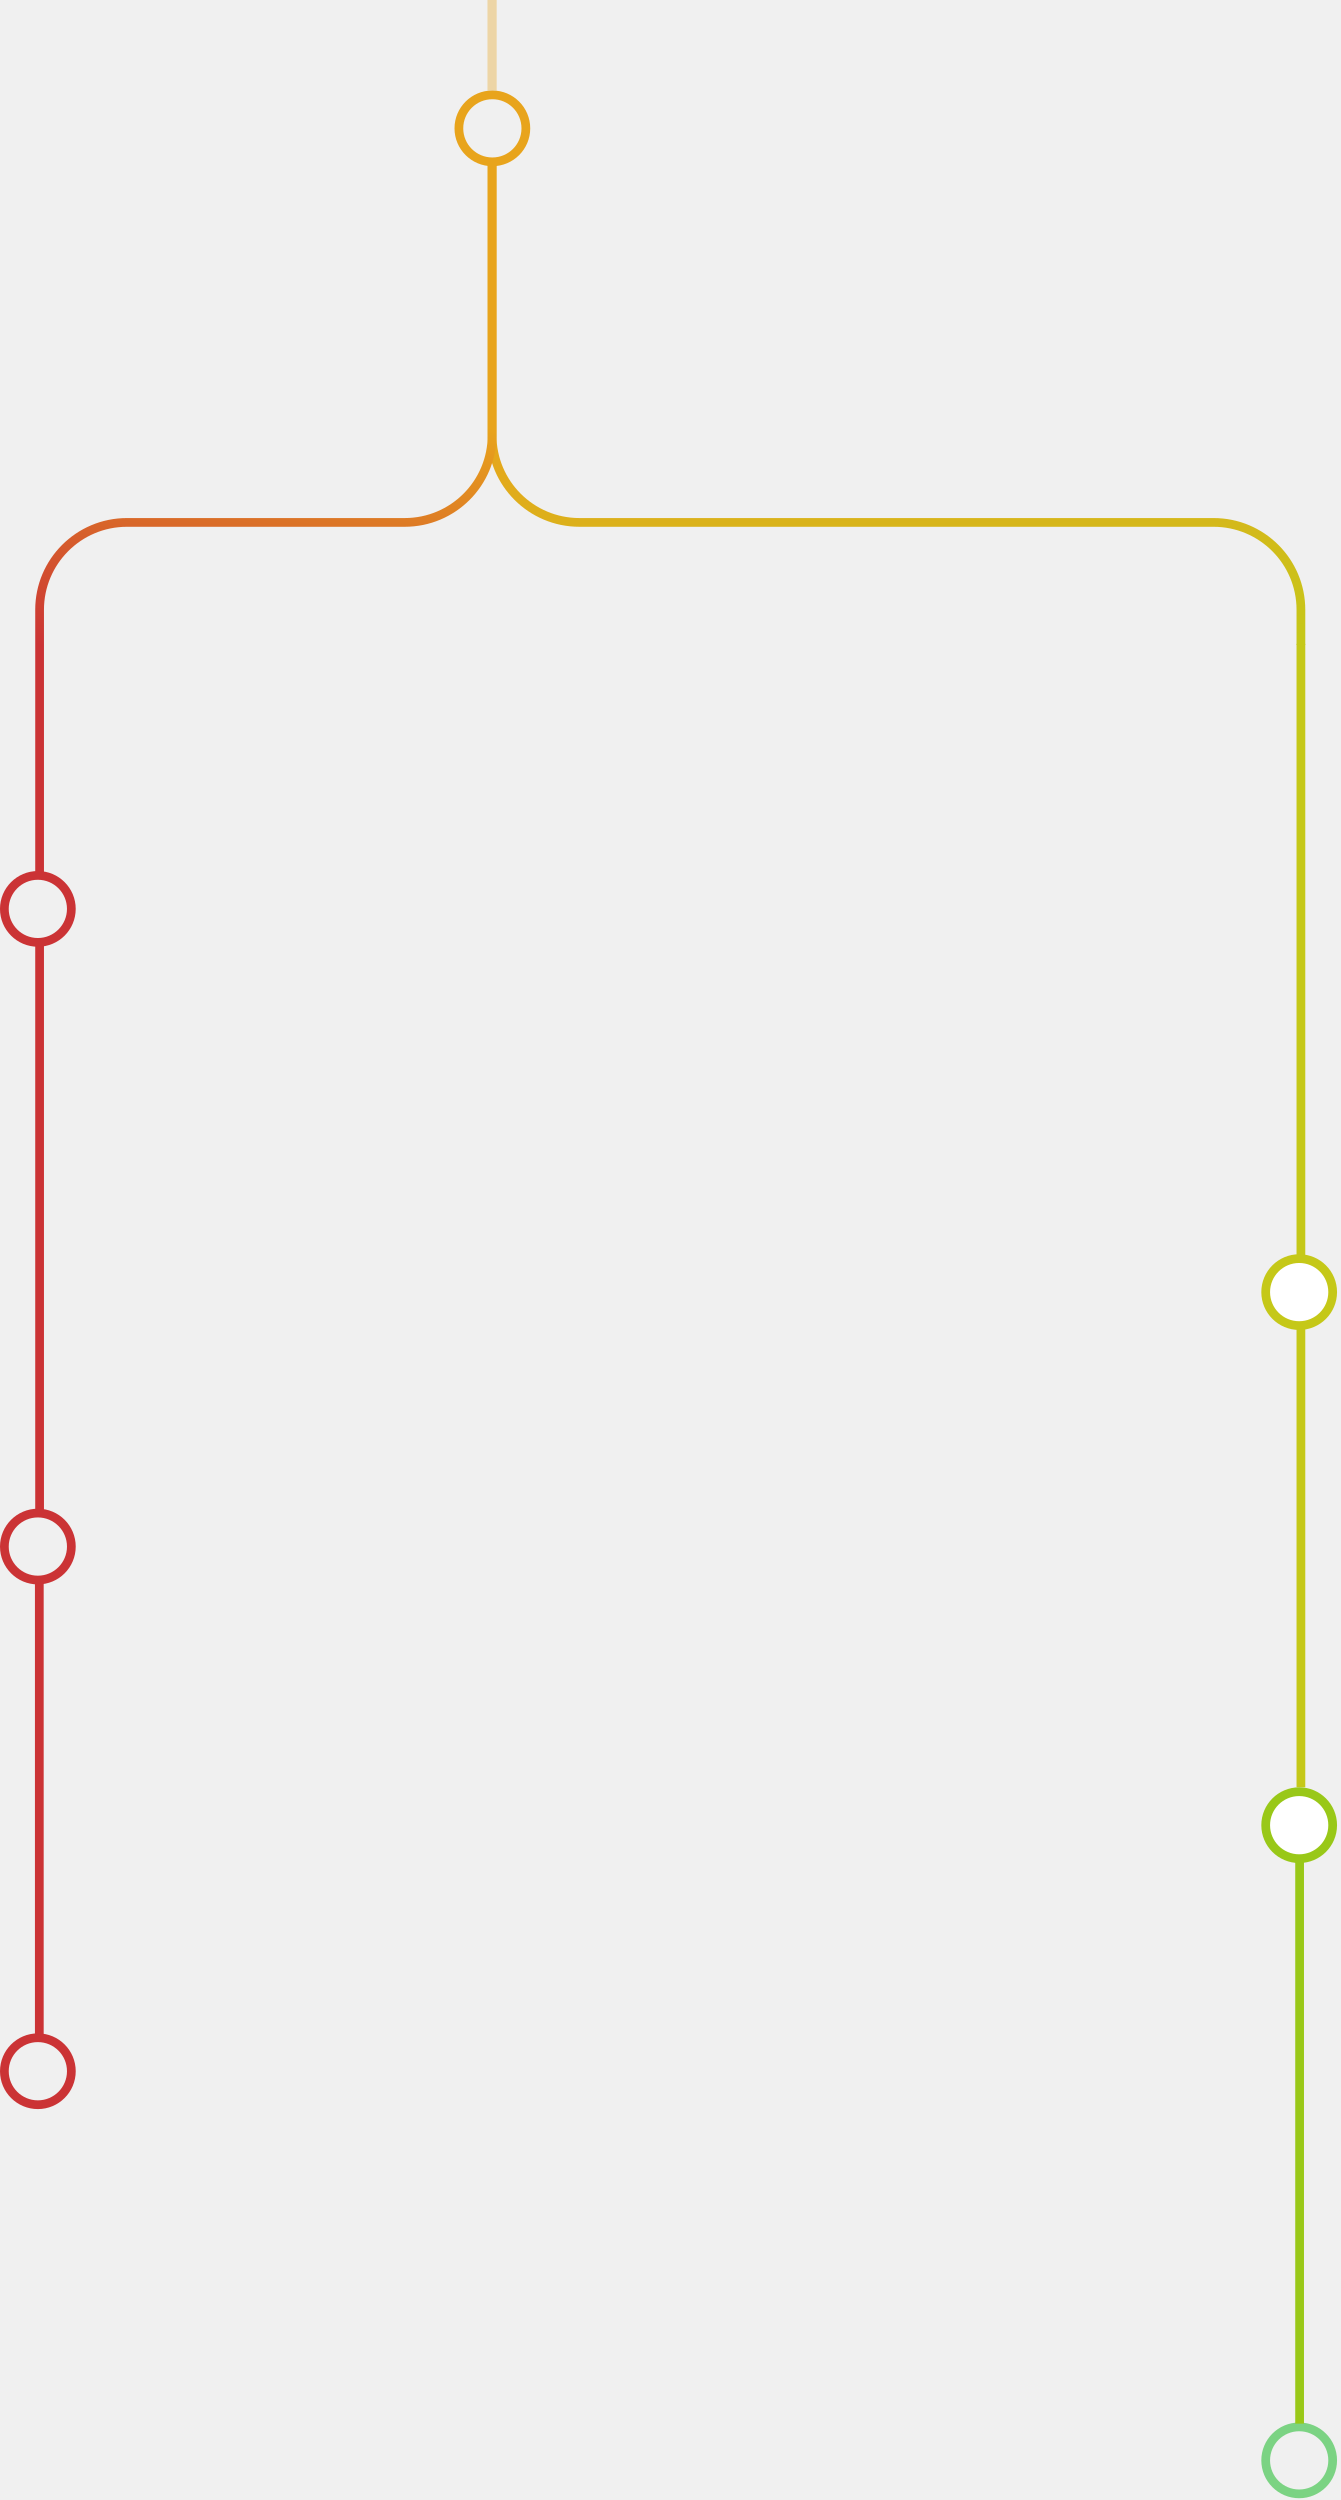
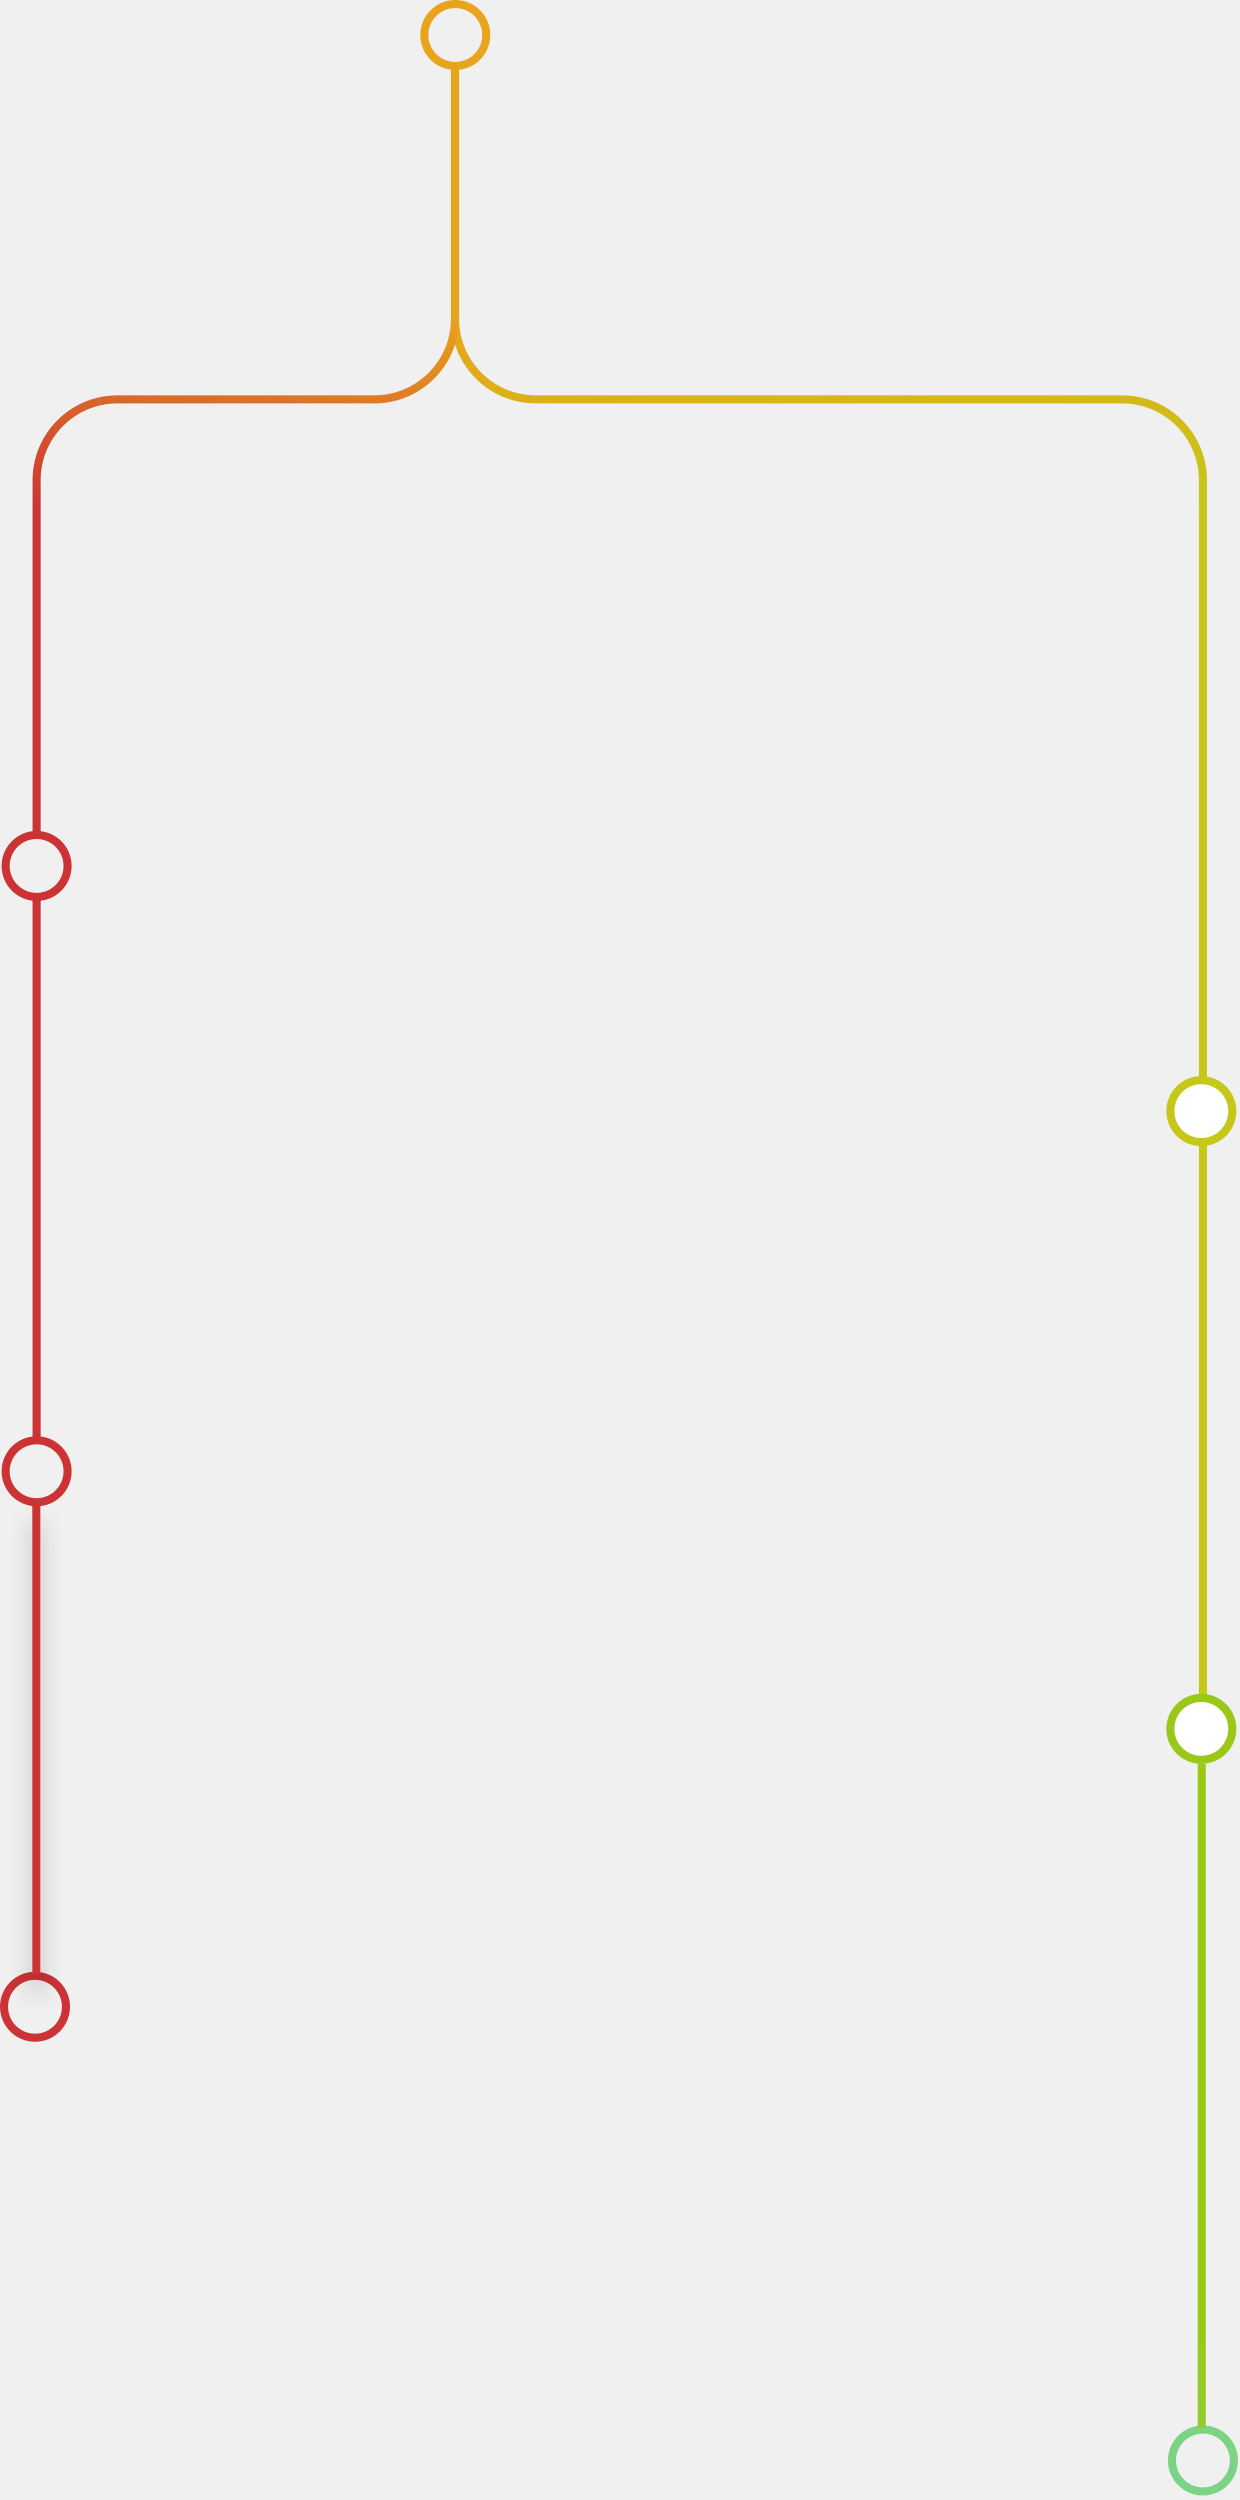
- <svg xmlns="http://www.w3.org/2000/svg" width="237" height="442" fill="none" viewBox="0 0 237 442">
-   <circle cx="87.049" cy="22.693" r="5.921" stroke="#E8A41C" stroke-width="1.545" transform="rotate(90 87.05 22.693)" />
-   <circle cx="6.692" cy="160.693" r="5.921" stroke="#CB3335" stroke-width="1.545" transform="rotate(90 6.692 160.693)" />
-   <circle cx="229.694" cy="434.993" r="5.921" stroke="#7BD383" stroke-width="1.545" transform="rotate(90 229.694 434.993)" />
-   <circle cx="6.694" cy="273.432" r="5.921" stroke="#CB3335" stroke-width="1.545" transform="rotate(90 6.694 273.432)" />
-   <circle cx="6.694" cy="366.193" r="5.921" stroke="#CB3335" stroke-width="1.545" transform="rotate(90 6.694 366.193)" />
-   <path stroke="#CB3335" stroke-width="1.545" d="M7 166.317V267.75" />
-   <path stroke="#CB3335" stroke-width="1.545" d="M6.95 279.5v80.25" />
-   <path stroke="url(#b)" stroke-width="1.545" d="M230 114v-6.191c0-8.53-6.915-15.445-15.446-15.445H102.446C93.916 92.364 87 85.459 87 76.928V29" />
-   <path stroke="url(#c)" stroke-width="1.545" d="M7 154.5v-46.691c0-8.53 6.915-15.445 15.445-15.445h49.11c8.53 0 15.445-6.905 15.445-15.436V29" />
-   <path stroke="url(#d)" stroke-width="1.545" d="M229.771 328.75v99.75" />
-   <path stroke="url(#e)" stroke-width="1.545" d="M230 113.836V316" />
-   <circle cx="229.694" cy="228.443" r="5.921" fill="#fff" stroke="#C5C818" stroke-width="1.545" transform="rotate(90 229.694 228.443)" />
-   <circle cx="229.694" cy="322.693" r="5.921" fill="#fff" stroke="#99C818" stroke-width="1.545" transform="rotate(90 229.694 322.693)" />
-   <path stroke="#E8A41C" stroke-width="1.632" d="M87 0v16" opacity=".35" />
+ <svg xmlns="http://www.w3.org/2000/svg" width="237" height="478" fill="none" viewBox="0 0 237 478">
+   <circle cx="87.049" cy="6.693" r="5.921" stroke="#E8A41C" stroke-width="1.545" transform="rotate(90 87.05 6.693)" />
+   <circle cx="7" cy="165.568" r="5.921" stroke="#CB3335" stroke-width="1.545" transform="rotate(90 7 165.568)" />
+   <circle cx="230" cy="470.443" r="5.921" stroke="#7BD383" stroke-width="1.545" transform="rotate(90 230 470.443)" />
+   <circle cx="7" cy="281.307" r="5.921" stroke="#CB3335" stroke-width="1.545" transform="rotate(90 7 281.307)" />
+   <circle cx="6.694" cy="383.693" r="5.921" stroke="#CB3335" stroke-width="1.545" transform="rotate(90 6.694 383.693)" />
+   <path stroke="#CB3335" stroke-width="1.545" d="M7 171.125V276" />
+   <g filter="url(#a)">
+     <path stroke="#CB3335" stroke-width="1.545" d="M6.95 287.375v89.875" />
+   </g>
+   <path stroke="url(#b)" stroke-width="1.545" d="M230 98v-6.191c0-8.53-6.915-15.446-15.446-15.446H102.446C93.916 76.363 87 69.458 87 60.928V13" />
+   <path stroke="url(#c)" stroke-width="1.545" d="M7 159.5V91.809c0-8.53 6.915-15.446 15.445-15.446h49.11c8.53 0 15.445-6.905 15.445-15.435V13" />
+   <path stroke="url(#d)" stroke-width="1.545" d="M229.771 337.25v127" />
+   <path stroke="url(#e)" stroke-width="1.545" d="M230 97.836V324.25" />
+   <circle cx="229.694" cy="212.443" r="5.921" fill="#fff" stroke="#C5C818" stroke-width="1.545" transform="rotate(90 229.694 212.443)" />
+   <circle cx="229.694" cy="330.557" r="5.921" fill="#fff" stroke="#99C818" stroke-width="1.545" transform="rotate(90 229.694 330.557)" />
  <defs>
-     <linearGradient id="b" x1="90.109" x2="95.994" y1="75.364" y2="128.8" gradientUnits="userSpaceOnUse">
+     <linearGradient id="b" x1="90.109" x2="95.994" y1="59.363" y2="112.8" gradientUnits="userSpaceOnUse">
      <stop stop-color="#E8A41C" />
      <stop offset="1" stop-color="#C5C818" />
    </linearGradient>
-     <linearGradient id="c" x1="85.261" x2="75.01" y1="75.364" y2="127.43" gradientUnits="userSpaceOnUse">
+     <linearGradient id="c" x1="85.261" x2="75.01" y1="59.363" y2="111.43" gradientUnits="userSpaceOnUse">
      <stop stop-color="#E8A41C" />
      <stop offset="1" stop-color="#CB3335" />
    </linearGradient>
-     <linearGradient id="d" x1="228.5" x2="228.5" y1="459.664" y2="557.664" gradientUnits="userSpaceOnUse">
+     <linearGradient id="d" x1="228.5" x2="228.5" y1="443.663" y2="541.663" gradientUnits="userSpaceOnUse">
      <stop stop-color="#99C818" />
      <stop offset="1" stop-color="#7BD383" />
    </linearGradient>
-     <linearGradient id="e" x1="228.875" x2="228.875" y1="370.871" y2="446.554" gradientUnits="userSpaceOnUse">
+     <linearGradient id="e" x1="228.875" x2="228.875" y1="354.871" y2="430.554" gradientUnits="userSpaceOnUse">
      <stop stop-color="#C5C818" />
      <stop offset="1" stop-color="#99C818" />
    </linearGradient>
+     <filter id="a" width="9.543" height="97.875" x="2.178" y="287.375" color-interpolation-filters="sRGB" filterUnits="userSpaceOnUse">
+       <feFlood flood-opacity="0" result="BackgroundImageFix" />
+       <feColorMatrix in="SourceAlpha" result="hardAlpha" values="0 0 0 0 0 0 0 0 0 0 0 0 0 0 0 0 0 0 127 0" />
+       <feOffset dy="4" />
+       <feGaussianBlur stdDeviation="2" />
+       <feComposite in2="hardAlpha" operator="out" />
+       <feColorMatrix values="0 0 0 0 0 0 0 0 0 0 0 0 0 0 0 0 0 0 0.25 0" />
+       <feBlend in2="BackgroundImageFix" result="effect1_dropShadow_1511_173" />
+       <feBlend in="SourceGraphic" in2="effect1_dropShadow_1511_173" result="shape" />
+     </filter>
  </defs>
</svg>
